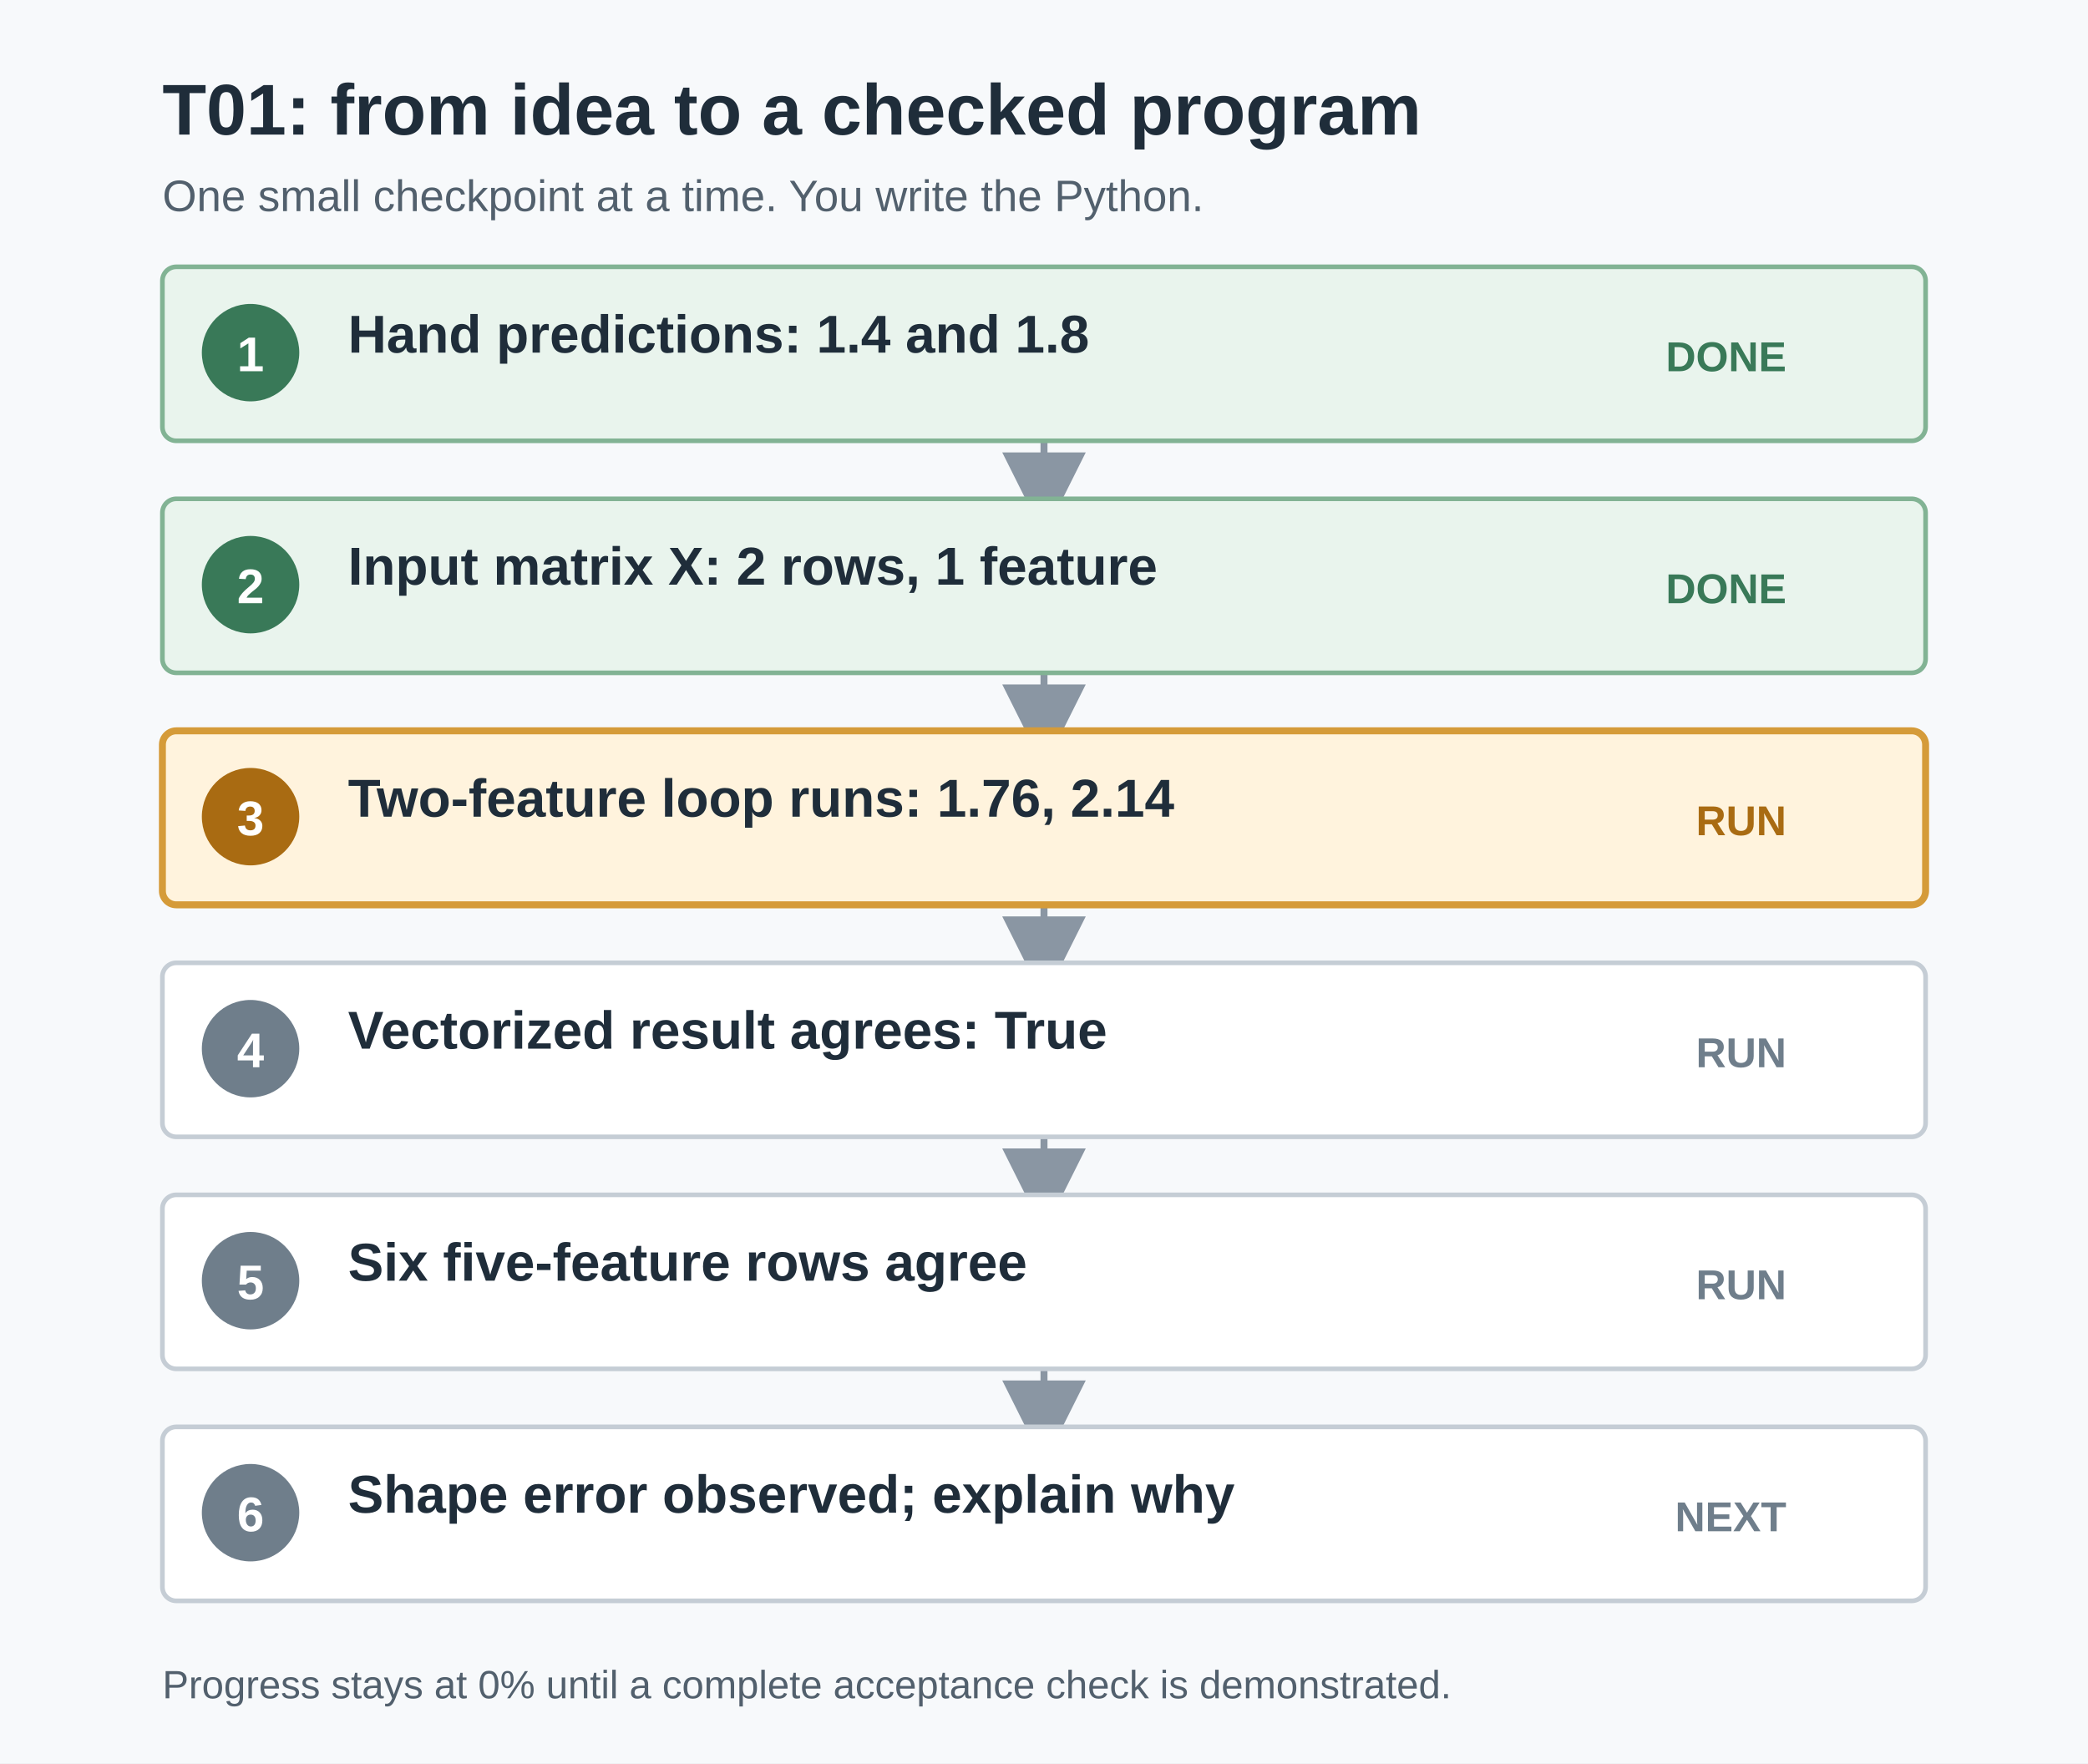
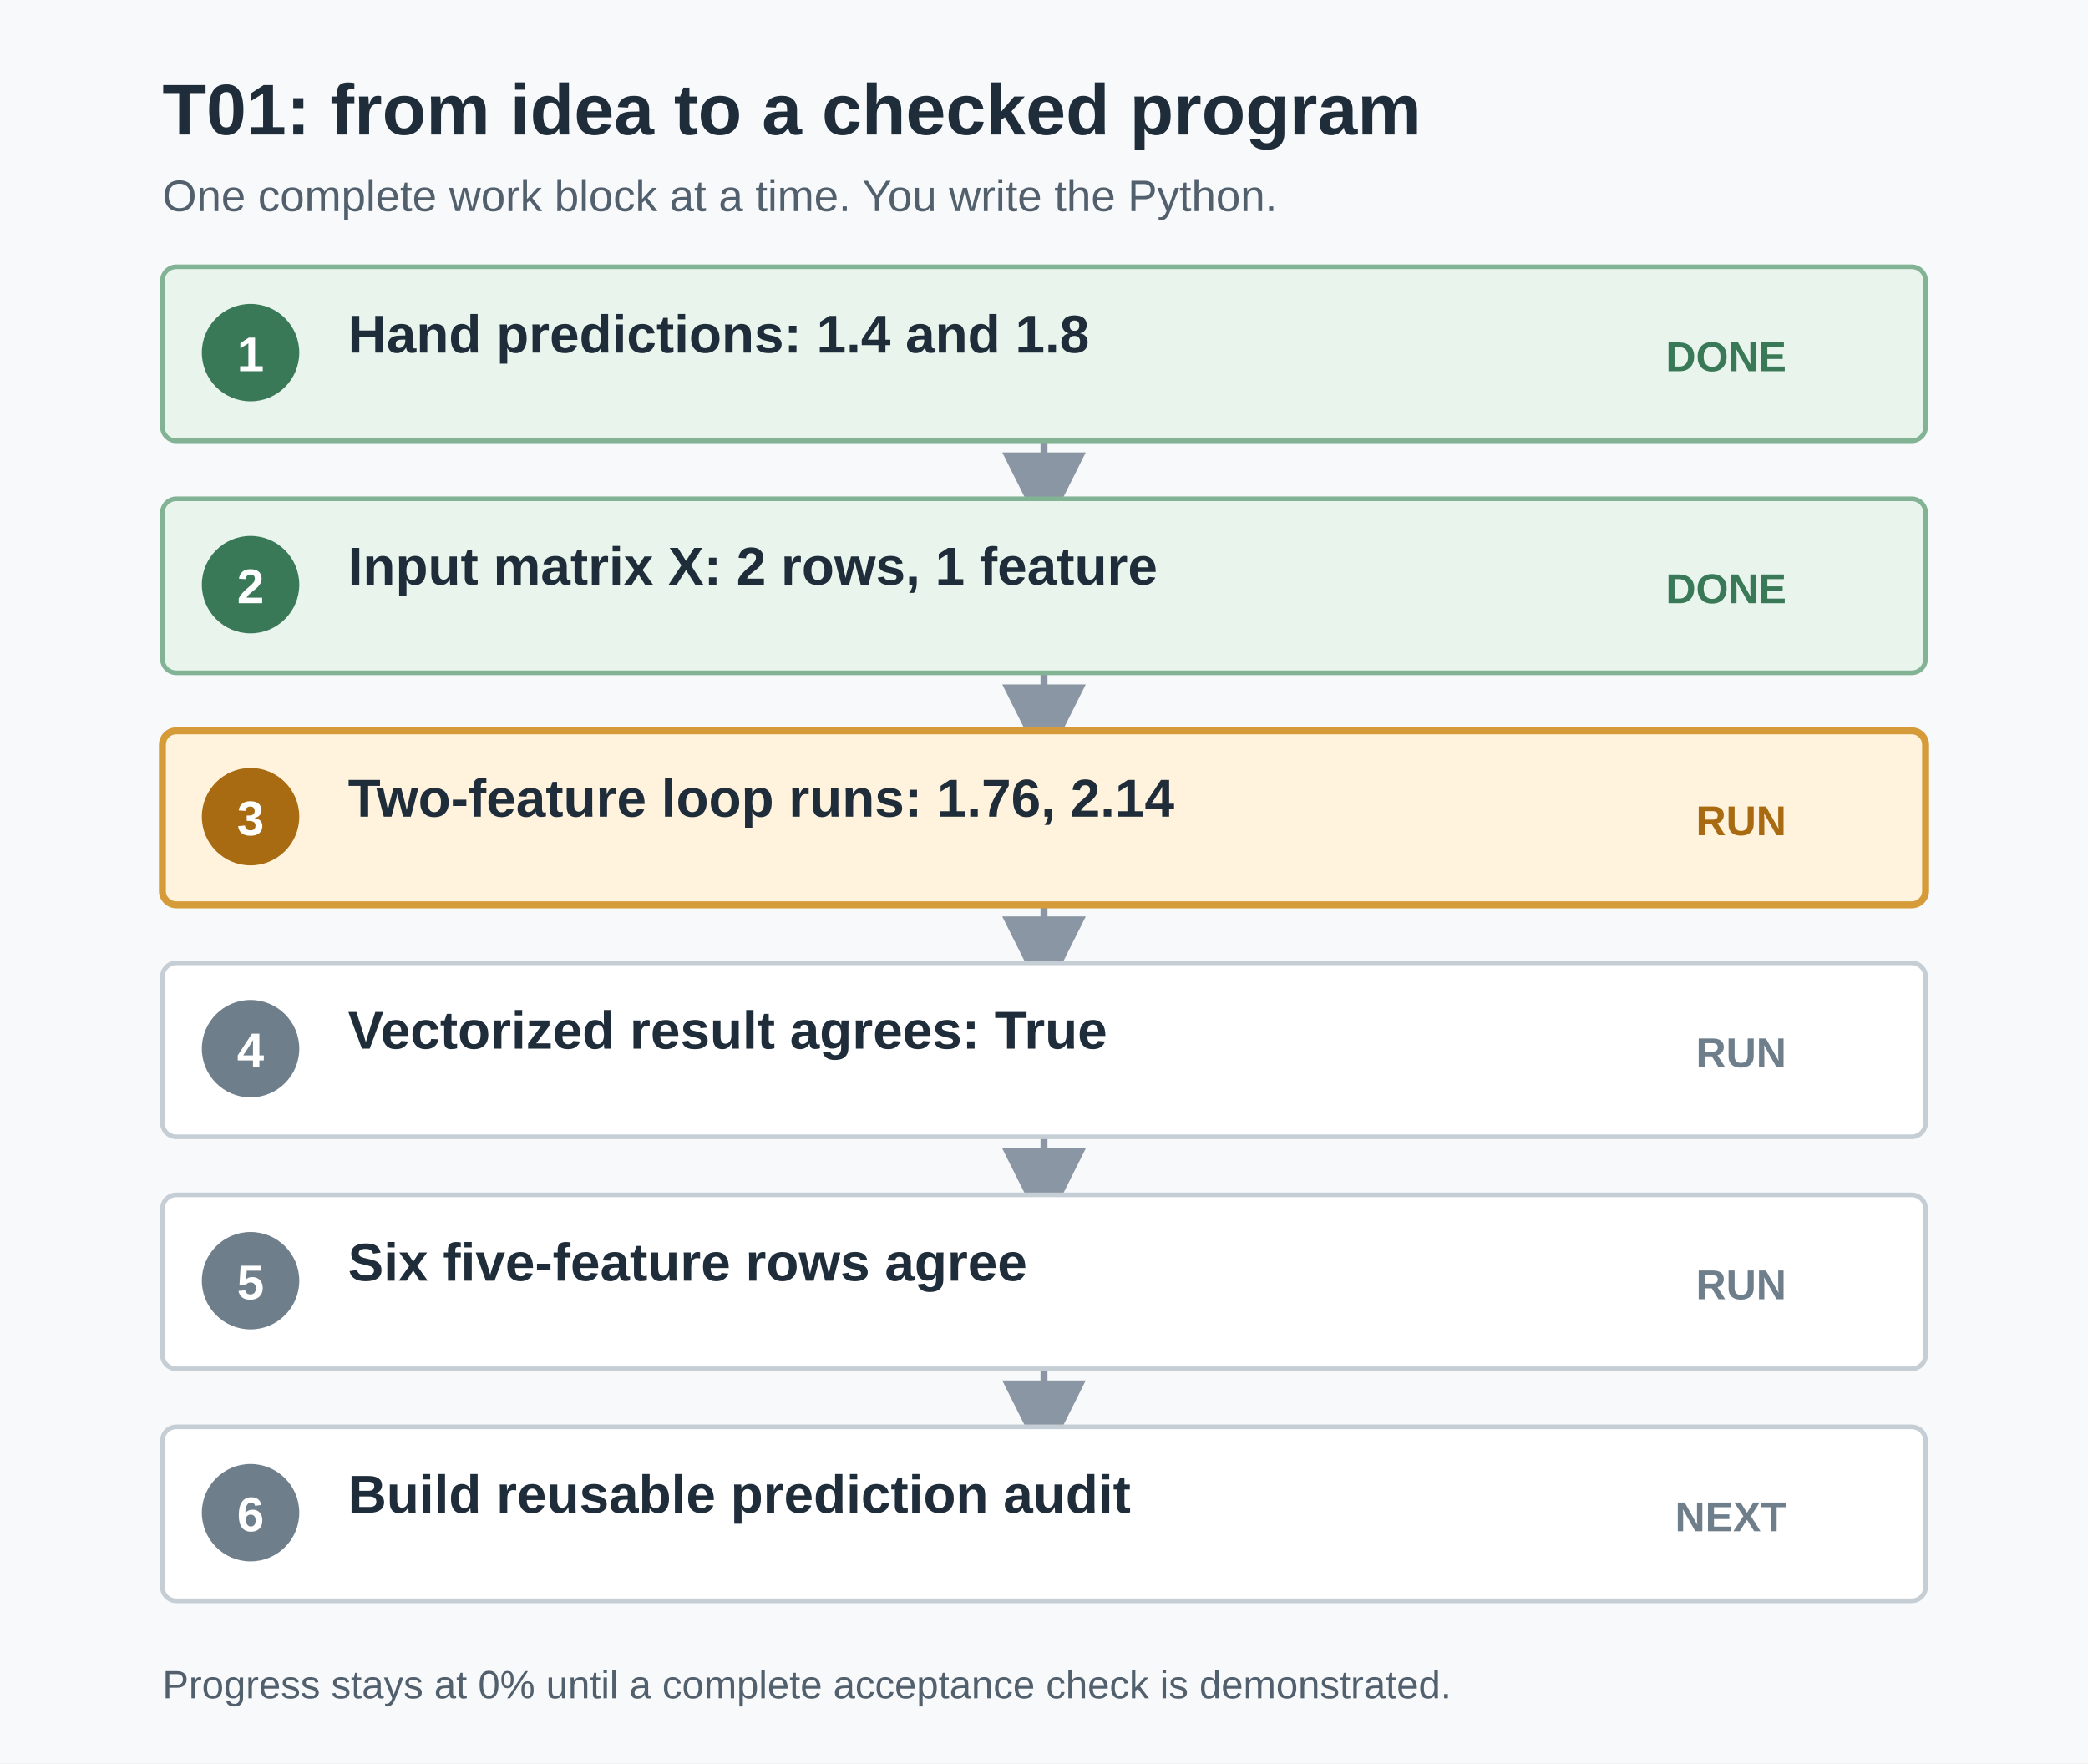
<svg xmlns="http://www.w3.org/2000/svg" width="900" height="760" viewBox="0 0 900 760" role="img" aria-labelledby="title desc">
  <defs>
    <marker id="arrow" markerWidth="12" markerHeight="12" refX="6" refY="6" orient="auto">
      <path d="M 0 0 L 12 6 L 0 12 z" fill="#8a96a3" />
    </marker>
  </defs>
  <rect width="900" height="760" fill="#f7f9fb" />
  <text x="70" y="58" font-family="Arial, sans-serif" font-size="31" font-weight="700" fill="#1f2d3a">T01: from idea to a checked program</text>
-   <text x="70" y="91" font-family="Arial, sans-serif" font-size="19" fill="#52606d">One small checkpoint at a time. You write the Python.</text>
+   <text x="70" y="91" font-family="Arial, sans-serif" font-size="19" fill="#52606d">One complete work block at a time. You write the Python.</text>
  <path d="M 450 190 L 450 213" stroke="#8a96a3" stroke-width="3" marker-end="url(#arrow)" />
  <path d="M 450 290 L 450 313" stroke="#8a96a3" stroke-width="3" marker-end="url(#arrow)" />
  <path d="M 450 390 L 450 413" stroke="#8a96a3" stroke-width="3" marker-end="url(#arrow)" />
  <path d="M 450 490 L 450 513" stroke="#8a96a3" stroke-width="3" marker-end="url(#arrow)" />
  <path d="M 450 590 L 450 613" stroke="#8a96a3" stroke-width="3" marker-end="url(#arrow)" />
  <rect x="70" y="115" width="760" height="75" rx="6" fill="#e9f4ed" stroke="#82b394" stroke-width="2" />
  <circle cx="108" cy="152" r="21" fill="#397958" />
  <text x="108" y="160" text-anchor="middle" font-family="Arial, sans-serif" font-size="21" font-weight="700" fill="#fff">1</text>
  <text x="150" y="152" font-family="Arial, sans-serif" font-size="23" font-weight="700" fill="#1f2d3a">Hand predictions: 1.4 and 1.8</text>
  <text x="770" y="160" text-anchor="end" font-family="Arial, sans-serif" font-size="18" font-weight="700" fill="#397958">DONE</text>
  <rect x="70" y="215" width="760" height="75" rx="6" fill="#e9f4ed" stroke="#82b394" stroke-width="2" />
  <circle cx="108" cy="252" r="21" fill="#397958" />
  <text x="108" y="260" text-anchor="middle" font-family="Arial, sans-serif" font-size="21" font-weight="700" fill="#fff">2</text>
  <text x="150" y="252" font-family="Arial, sans-serif" font-size="23" font-weight="700" fill="#1f2d3a">Input matrix X: 2 rows, 1 feature</text>
  <text x="770" y="260" text-anchor="end" font-family="Arial, sans-serif" font-size="18" font-weight="700" fill="#397958">DONE</text>
  <rect x="70" y="315" width="760" height="75" rx="6" fill="#fff3dd" stroke="#d59b39" stroke-width="3" />
  <circle cx="108" cy="352" r="21" fill="#a96b12" />
  <text x="108" y="360" text-anchor="middle" font-family="Arial, sans-serif" font-size="21" font-weight="700" fill="#fff">3</text>
  <text x="150" y="352" font-family="Arial, sans-serif" font-size="23" font-weight="700" fill="#1f2d3a">Two-feature loop runs: 1.76, 2.14</text>
  <text x="770" y="360" text-anchor="end" font-family="Arial, sans-serif" font-size="18" font-weight="700" fill="#a96b12">RUN</text>
  <rect x="70" y="415" width="760" height="75" rx="6" fill="#fff" stroke="#c5cdd5" stroke-width="2" />
  <circle cx="108" cy="452" r="21" fill="#6f7e8b" />
  <text x="108" y="460" text-anchor="middle" font-family="Arial, sans-serif" font-size="21" font-weight="700" fill="#fff">4</text>
  <text x="150" y="452" font-family="Arial, sans-serif" font-size="23" font-weight="700" fill="#1f2d3a">Vectorized result agrees: True</text>
  <text x="770" y="460" text-anchor="end" font-family="Arial, sans-serif" font-size="18" font-weight="700" fill="#6f7e8b">RUN</text>
  <rect x="70" y="515" width="760" height="75" rx="6" fill="#fff" stroke="#c5cdd5" stroke-width="2" />
  <circle cx="108" cy="552" r="21" fill="#6f7e8b" />
  <text x="108" y="560" text-anchor="middle" font-family="Arial, sans-serif" font-size="21" font-weight="700" fill="#fff">5</text>
  <text x="150" y="552" font-family="Arial, sans-serif" font-size="23" font-weight="700" fill="#1f2d3a">Six five-feature rows agree</text>
  <text x="770" y="560" text-anchor="end" font-family="Arial, sans-serif" font-size="18" font-weight="700" fill="#6f7e8b">RUN</text>
  <rect x="70" y="615" width="760" height="75" rx="6" fill="#fff" stroke="#c5cdd5" stroke-width="2" />
  <circle cx="108" cy="652" r="21" fill="#6f7e8b" />
  <text x="108" y="660" text-anchor="middle" font-family="Arial, sans-serif" font-size="21" font-weight="700" fill="#fff">6</text>
-   <text x="150" y="652" font-family="Arial, sans-serif" font-size="23" font-weight="700" fill="#1f2d3a">Shape error observed; explain why</text>
+   <text x="150" y="652" font-family="Arial, sans-serif" font-size="23" font-weight="700" fill="#1f2d3a">Build reusable prediction audit</text>
  <text x="770" y="660" text-anchor="end" font-family="Arial, sans-serif" font-size="18" font-weight="700" fill="#6f7e8b">NEXT</text>
  <text x="70" y="732" font-family="Arial, sans-serif" font-size="17" fill="#52606d">Progress stays at 0% until a complete acceptance check is demonstrated.</text>
</svg>
